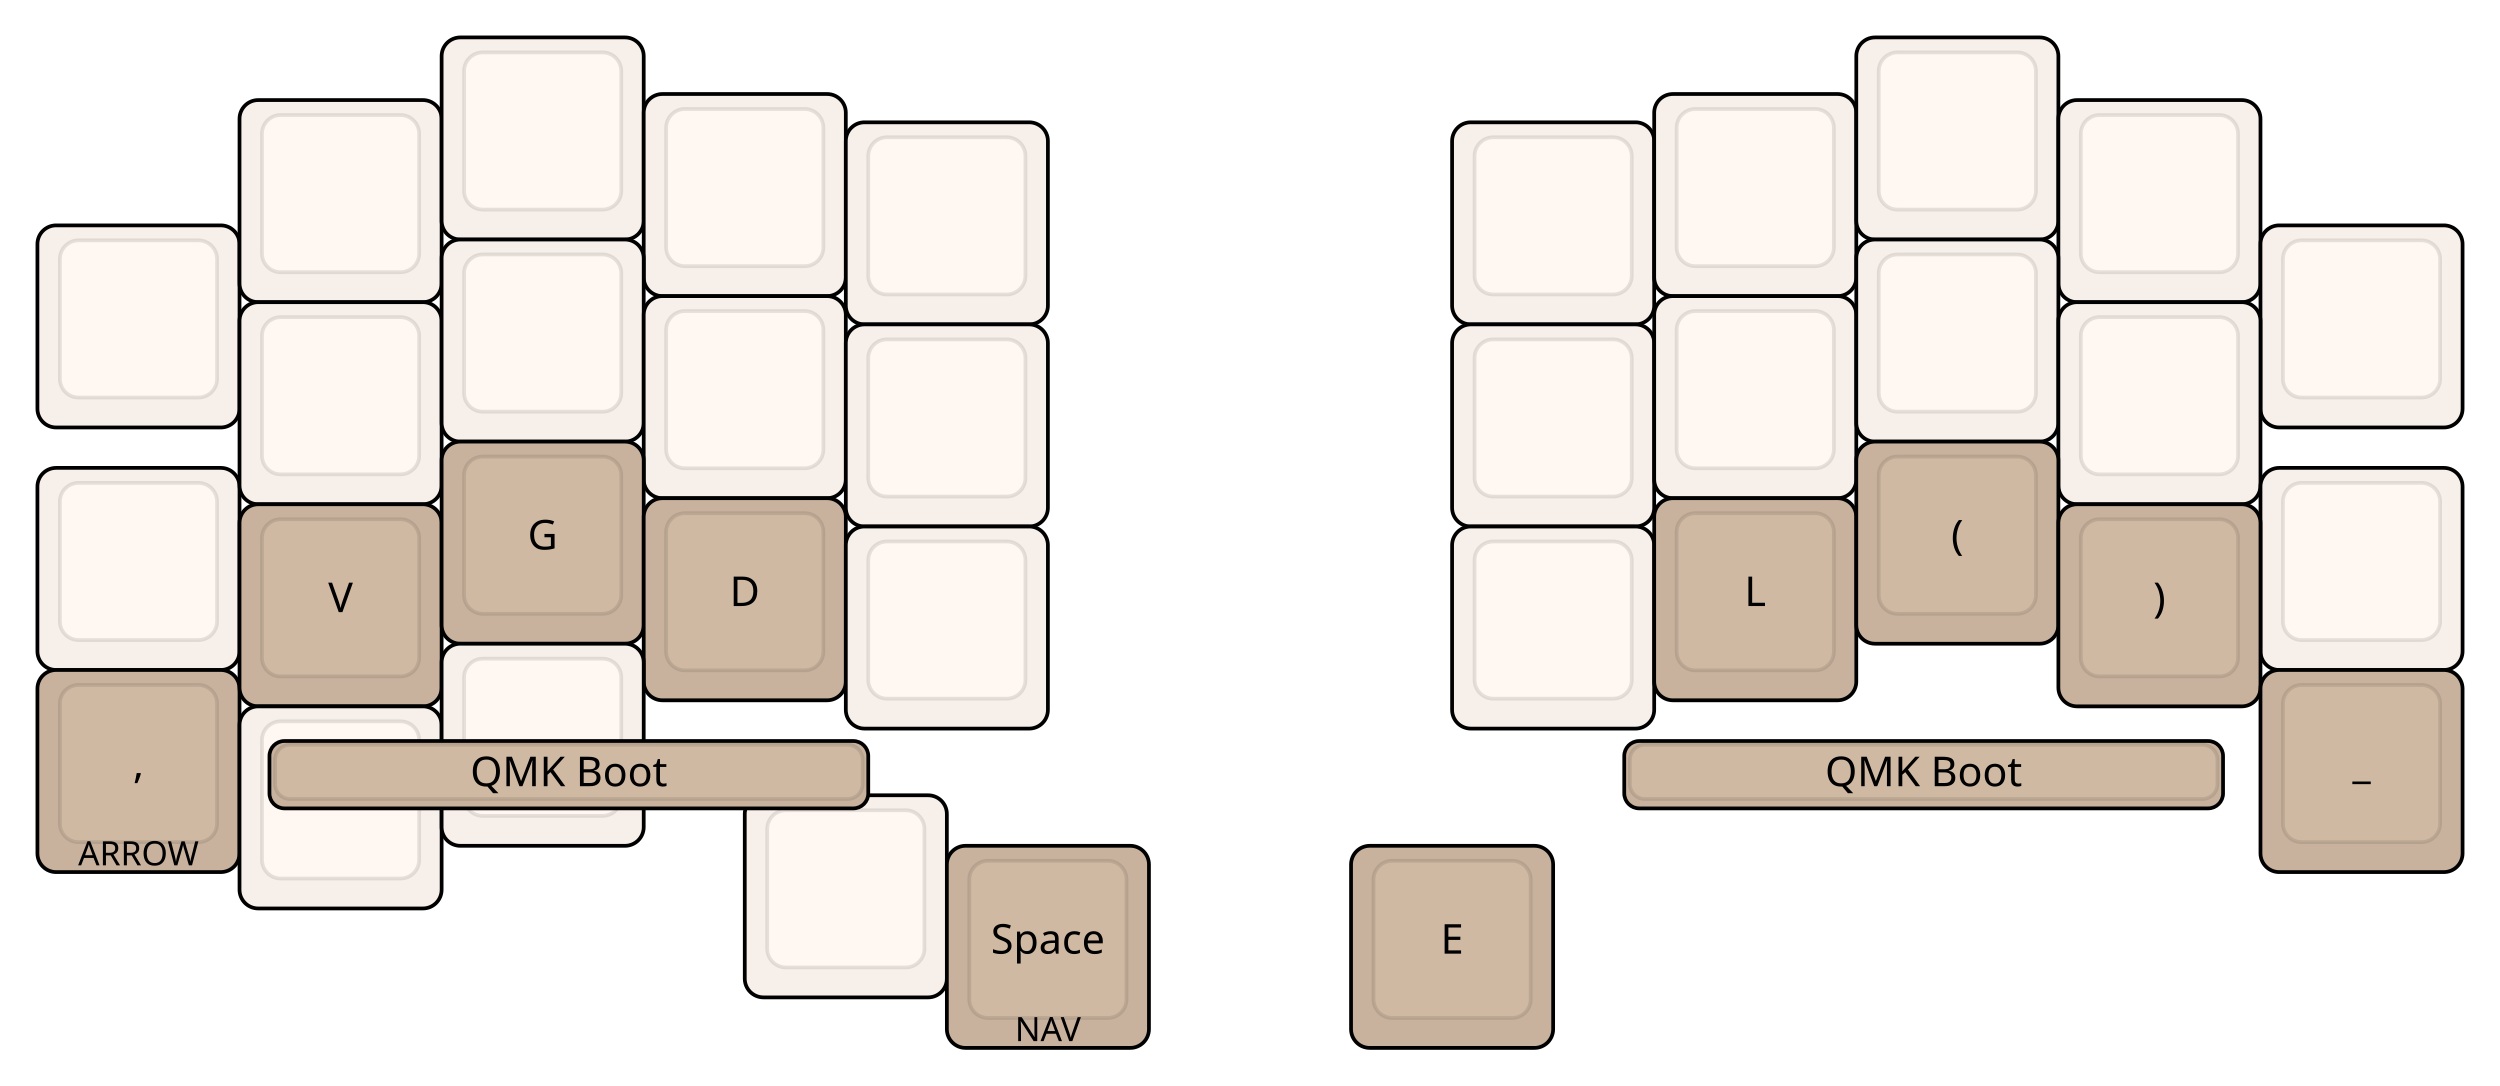
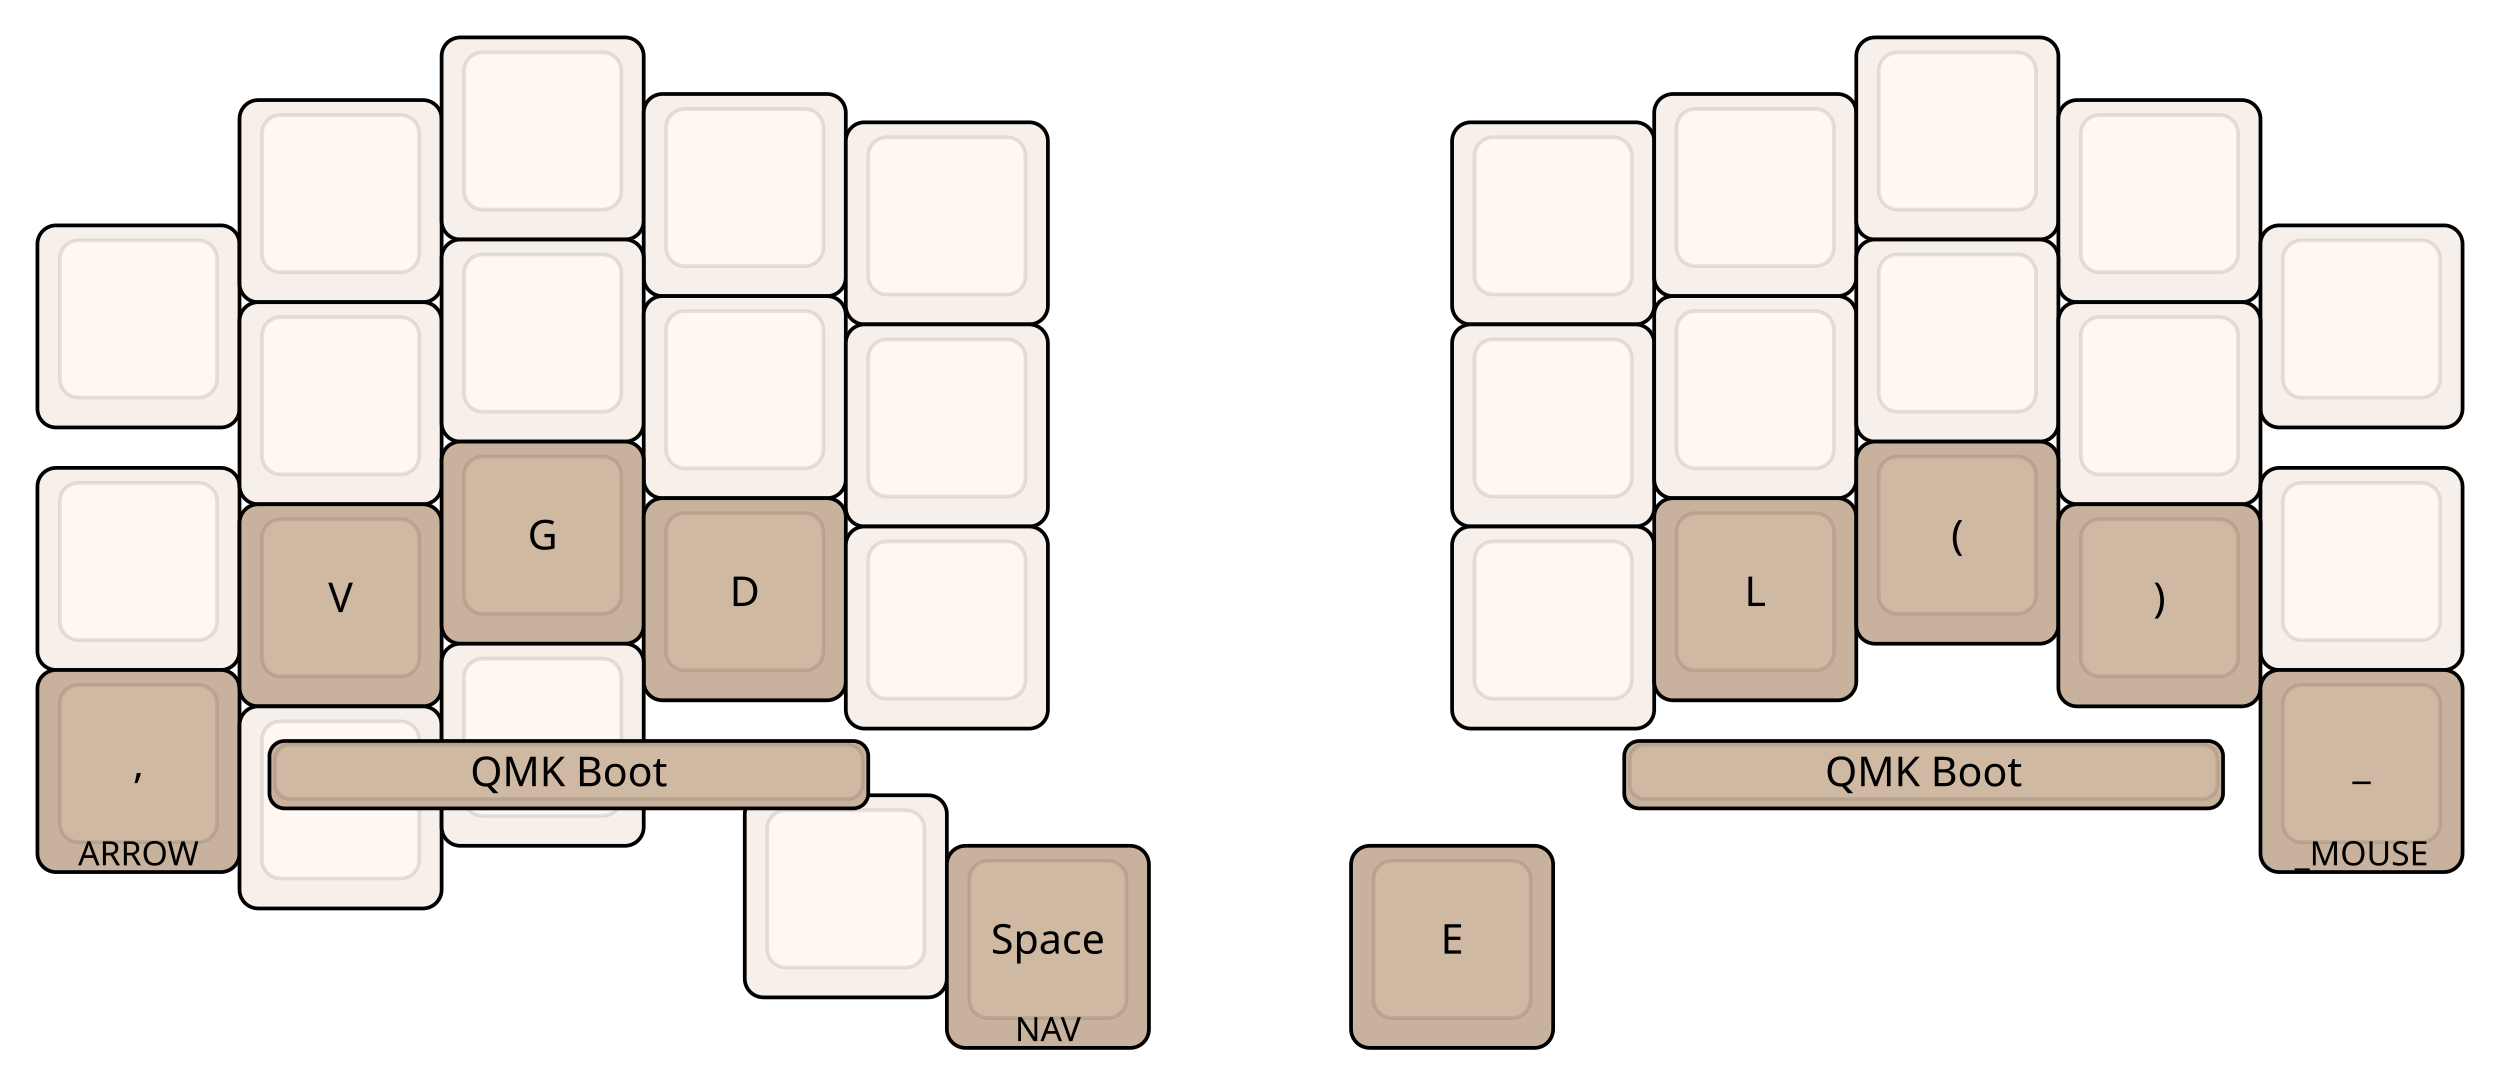
<svg xmlns="http://www.w3.org/2000/svg" width="668px" class="keymap cybershard" height="290x" viewBox="0 0 668 290">
  <style type="text/css">
    .keycap .border { stroke: black; stroke-width: 1; }
    .keycap .inner.border { stroke: rgba(0,0,0,.1); }
    .keycap { font-family: sans-serif; font-size: 11px }
    .keycap .sub { font-size: 9px }
    .combos .keycap { font-size: 8px }
  </style>
  <g class="keycap combo_background">
    <rect x="10" y="60.22" width="54" height="54" rx="5" fill="#f7f0ea" class="outer border" />
    <rect x="16" y="64.22" width="42" height="42" rx="5" fill="#fff7f1" class="inner border" />
  </g>
  <g class="keycap combo_background">
    <rect x="64" y="26.74" width="54" height="54" rx="5" fill="#f7f0ea" class="outer border" />
    <rect x="70" y="30.74" width="42" height="42" rx="5" fill="#fff7f1" class="inner border" />
  </g>
  <g class="keycap combo_background">
    <rect x="118" y="10" width="54" height="54" rx="5" fill="#f7f0ea" class="outer border" />
    <rect x="124" y="14" width="42" height="42" rx="5" fill="#fff7f1" class="inner border" />
  </g>
  <g class="keycap combo_background">
    <rect x="172" y="25.12" width="54" height="54" rx="5" fill="#f7f0ea" class="outer border" />
    <rect x="178" y="29.12" width="42" height="42" rx="5" fill="#fff7f1" class="inner border" />
  </g>
  <g class="keycap combo_background">
    <rect x="226" y="32.68" width="54" height="54" rx="5" fill="#f7f0ea" class="outer border" />
    <rect x="232" y="36.68" width="42" height="42" rx="5" fill="#fff7f1" class="inner border" />
  </g>
  <g class="keycap combo_background">
    <rect x="388" y="32.68" width="54" height="54" rx="5" fill="#f7f0ea" class="outer border" />
    <rect x="394" y="36.68" width="42" height="42" rx="5" fill="#fff7f1" class="inner border" />
  </g>
  <g class="keycap combo_background">
    <rect x="442" y="25.12" width="54" height="54" rx="5" fill="#f7f0ea" class="outer border" />
    <rect x="448" y="29.12" width="42" height="42" rx="5" fill="#fff7f1" class="inner border" />
  </g>
  <g class="keycap combo_background">
    <rect x="496" y="10" width="54" height="54" rx="5" fill="#f7f0ea" class="outer border" />
    <rect x="502" y="14" width="42" height="42" rx="5" fill="#fff7f1" class="inner border" />
  </g>
  <g class="keycap combo_background">
    <rect x="550" y="26.74" width="54" height="54" rx="5" fill="#f7f0ea" class="outer border" />
    <rect x="556" y="30.74" width="42" height="42" rx="5" fill="#fff7f1" class="inner border" />
  </g>
  <g class="keycap combo_background">
    <rect x="604" y="60.22" width="54" height="54" rx="5" fill="#f7f0ea" class="outer border" />
    <rect x="610" y="64.22" width="42" height="42" rx="5" fill="#fff7f1" class="inner border" />
  </g>
  <g class="keycap combo_background">
    <rect x="10" y="125.02" width="54" height="54" rx="5" fill="#f7f0ea" class="outer border" />
    <rect x="16" y="129.02" width="42" height="42" rx="5" fill="#fff7f1" class="inner border" />
  </g>
  <g class="keycap combo_background">
    <rect x="64" y="80.74" width="54" height="54" rx="5" fill="#f7f0ea" class="outer border" />
    <rect x="70" y="84.74" width="42" height="42" rx="5" fill="#fff7f1" class="inner border" />
  </g>
  <g class="keycap combo_background">
    <rect x="118" y="64" width="54" height="54" rx="5" fill="#f7f0ea" class="outer border" />
    <rect x="124" y="68" width="42" height="42" rx="5" fill="#fff7f1" class="inner border" />
  </g>
  <g class="keycap combo_background">
    <rect x="172" y="79.12" width="54" height="54" rx="5" fill="#f7f0ea" class="outer border" />
    <rect x="178" y="83.12" width="42" height="42" rx="5" fill="#fff7f1" class="inner border" />
  </g>
  <g class="keycap combo_background">
    <rect x="226" y="86.68" width="54" height="54" rx="5" fill="#f7f0ea" class="outer border" />
    <rect x="232" y="90.68" width="42" height="42" rx="5" fill="#fff7f1" class="inner border" />
  </g>
  <g class="keycap combo_background">
    <rect x="388" y="86.68" width="54" height="54" rx="5" fill="#f7f0ea" class="outer border" />
    <rect x="394" y="90.68" width="42" height="42" rx="5" fill="#fff7f1" class="inner border" />
  </g>
  <g class="keycap combo_background">
    <rect x="442" y="79.12" width="54" height="54" rx="5" fill="#f7f0ea" class="outer border" />
    <rect x="448" y="83.12" width="42" height="42" rx="5" fill="#fff7f1" class="inner border" />
  </g>
  <g class="keycap combo_background">
    <rect x="496" y="64" width="54" height="54" rx="5" fill="#f7f0ea" class="outer border" />
    <rect x="502" y="68" width="42" height="42" rx="5" fill="#fff7f1" class="inner border" />
  </g>
  <g class="keycap combo_background">
    <rect x="550" y="80.74" width="54" height="54" rx="5" fill="#f7f0ea" class="outer border" />
    <rect x="556" y="84.74" width="42" height="42" rx="5" fill="#fff7f1" class="inner border" />
  </g>
  <g class="keycap combo_background">
    <rect x="604" y="125.02" width="54" height="54" rx="5" fill="#f7f0ea" class="outer border" />
    <rect x="610" y="129.02" width="42" height="42" rx="5" fill="#fff7f1" class="inner border" />
  </g>
  <g class="keycap management">
    <rect x="10" y="179.02" width="54" height="54" rx="5" fill="#c8b29d" class="outer border" />
    <rect x="16" y="183.02" width="42" height="42" rx="5" fill="#d0b9a3" class="inner border" />
    <text x="37" y="204.02" text-anchor="middle" dominant-baseline="middle" class="main">
      <tspan x="37" dy="0">,</tspan>
    </text>
    <text x="37" y="231.22" text-anchor="middle" class="sub">ARROW</text>
  </g>
  <g class="keycap management">
    <rect x="64" y="134.74" width="54" height="54" rx="5" fill="#c8b29d" class="outer border" />
    <rect x="70" y="138.74" width="42" height="42" rx="5" fill="#d0b9a3" class="inner border" />
    <text x="91" y="159.74" text-anchor="middle" dominant-baseline="middle" class="main">
      <tspan x="91" dy="0">V</tspan>
    </text>
  </g>
  <g class="keycap management">
    <rect x="118" y="118" width="54" height="54" rx="5" fill="#c8b29d" class="outer border" />
    <rect x="124" y="122" width="42" height="42" rx="5" fill="#d0b9a3" class="inner border" />
    <text x="145" y="143" text-anchor="middle" dominant-baseline="middle" class="main">
      <tspan x="145" dy="0">G</tspan>
    </text>
  </g>
  <g class="keycap management">
    <rect x="172" y="133.12" width="54" height="54" rx="5" fill="#c8b29d" class="outer border" />
    <rect x="178" y="137.12" width="42" height="42" rx="5" fill="#d0b9a3" class="inner border" />
    <text x="199" y="158.12" text-anchor="middle" dominant-baseline="middle" class="main">
      <tspan x="199" dy="0">D</tspan>
    </text>
  </g>
  <g class="keycap combo_background">
    <rect x="226" y="140.68" width="54" height="54" rx="5" fill="#f7f0ea" class="outer border" />
    <rect x="232" y="144.68" width="42" height="42" rx="5" fill="#fff7f1" class="inner border" />
  </g>
  <g class="keycap combo_background">
    <rect x="388" y="140.68" width="54" height="54" rx="5" fill="#f7f0ea" class="outer border" />
    <rect x="394" y="144.68" width="42" height="42" rx="5" fill="#fff7f1" class="inner border" />
  </g>
  <g class="keycap management">
    <rect x="442" y="133.12" width="54" height="54" rx="5" fill="#c8b29d" class="outer border" />
    <rect x="448" y="137.12" width="42" height="42" rx="5" fill="#d0b9a3" class="inner border" />
    <text x="469" y="158.12" text-anchor="middle" dominant-baseline="middle" class="main">
      <tspan x="469" dy="0">L</tspan>
    </text>
  </g>
  <g class="keycap management">
    <rect x="496" y="118" width="54" height="54" rx="5" fill="#c8b29d" class="outer border" />
    <rect x="502" y="122" width="42" height="42" rx="5" fill="#d0b9a3" class="inner border" />
    <text x="523" y="143" text-anchor="middle" dominant-baseline="middle" class="main">
      <tspan x="523" dy="0">(</tspan>
    </text>
  </g>
  <g class="keycap management">
    <rect x="550" y="134.74" width="54" height="54" rx="5" fill="#c8b29d" class="outer border" />
    <rect x="556" y="138.74" width="42" height="42" rx="5" fill="#d0b9a3" class="inner border" />
    <text x="577" y="159.74" text-anchor="middle" dominant-baseline="middle" class="main">
      <tspan x="577" dy="0">)</tspan>
    </text>
  </g>
  <g class="keycap management">
    <rect x="604" y="179.02" width="54" height="54" rx="5" fill="#c8b29d" class="outer border" />
    <rect x="610" y="183.02" width="42" height="42" rx="5" fill="#d0b9a3" class="inner border" />
    <text x="631" y="204.02" text-anchor="middle" dominant-baseline="middle" class="main">
      <tspan x="631" dy="0">_</tspan>
    </text>
+     <text x="631" y="231.22" text-anchor="middle" class="sub">_MOUSE</text>
  </g>
  <g class="keycap combo_background">
    <rect x="64" y="188.74" width="54" height="54" rx="5" fill="#f7f0ea" class="outer border" />
    <rect x="70" y="192.74" width="42" height="42" rx="5" fill="#fff7f1" class="inner border" />
  </g>
  <g class="keycap combo_background">
    <rect x="118" y="172" width="54" height="54" rx="5" fill="#f7f0ea" class="outer border" />
    <rect x="124" y="176" width="42" height="42" rx="5" fill="#fff7f1" class="inner border" />
  </g>
  <g class="keycap combo_background">
    <rect x="199" y="212.5" width="54" height="54" rx="5" fill="#f7f0ea" class="outer border" />
    <rect x="205" y="216.5" width="42" height="42" rx="5" fill="#fff7f1" class="inner border" />
  </g>
  <g class="keycap management">
    <rect x="253" y="226" width="54" height="54" rx="5" fill="#c8b29d" class="outer border" />
    <rect x="259" y="230" width="42" height="42" rx="5" fill="#d0b9a3" class="inner border" />
    <text x="280" y="251" text-anchor="middle" dominant-baseline="middle" class="main">
      <tspan x="280" dy="0">Space</tspan>
    </text>
    <text x="280" y="278.2" text-anchor="middle" class="sub">NAV</text>
  </g>
  <g class="keycap management">
    <rect x="361" y="226" width="54" height="54" rx="5" fill="#c8b29d" class="outer border" />
    <rect x="367" y="230" width="42" height="42" rx="5" fill="#d0b9a3" class="inner border" />
    <text x="388" y="251" text-anchor="middle" dominant-baseline="middle" class="main">
      <tspan x="388" dy="0">E</tspan>
    </text>
  </g>
  <g class="keycap management">
    <rect x="72" y="198" width="160" height="18" rx="4" fill="#c8b29d" class="outer border" />
    <rect x="73.5" y="199" width="157" height="14.5" rx="4" fill="#d0b9a3" class="inner border" />
    <text x="152" y="206.25" text-anchor="middle" dominant-baseline="middle" class="main">
      <tspan x="152" dy="0">QMK Boot</tspan>
    </text>
  </g>
  <g class="keycap management">
    <rect x="434" y="198" width="160" height="18" rx="4" fill="#c8b29d" class="outer border" />
    <rect x="435.5" y="199" width="157" height="14.5" rx="4" fill="#d0b9a3" class="inner border" />
    <text x="514" y="206.25" text-anchor="middle" dominant-baseline="middle" class="main">
      <tspan x="514" dy="0">QMK Boot</tspan>
    </text>
  </g>
</svg>
